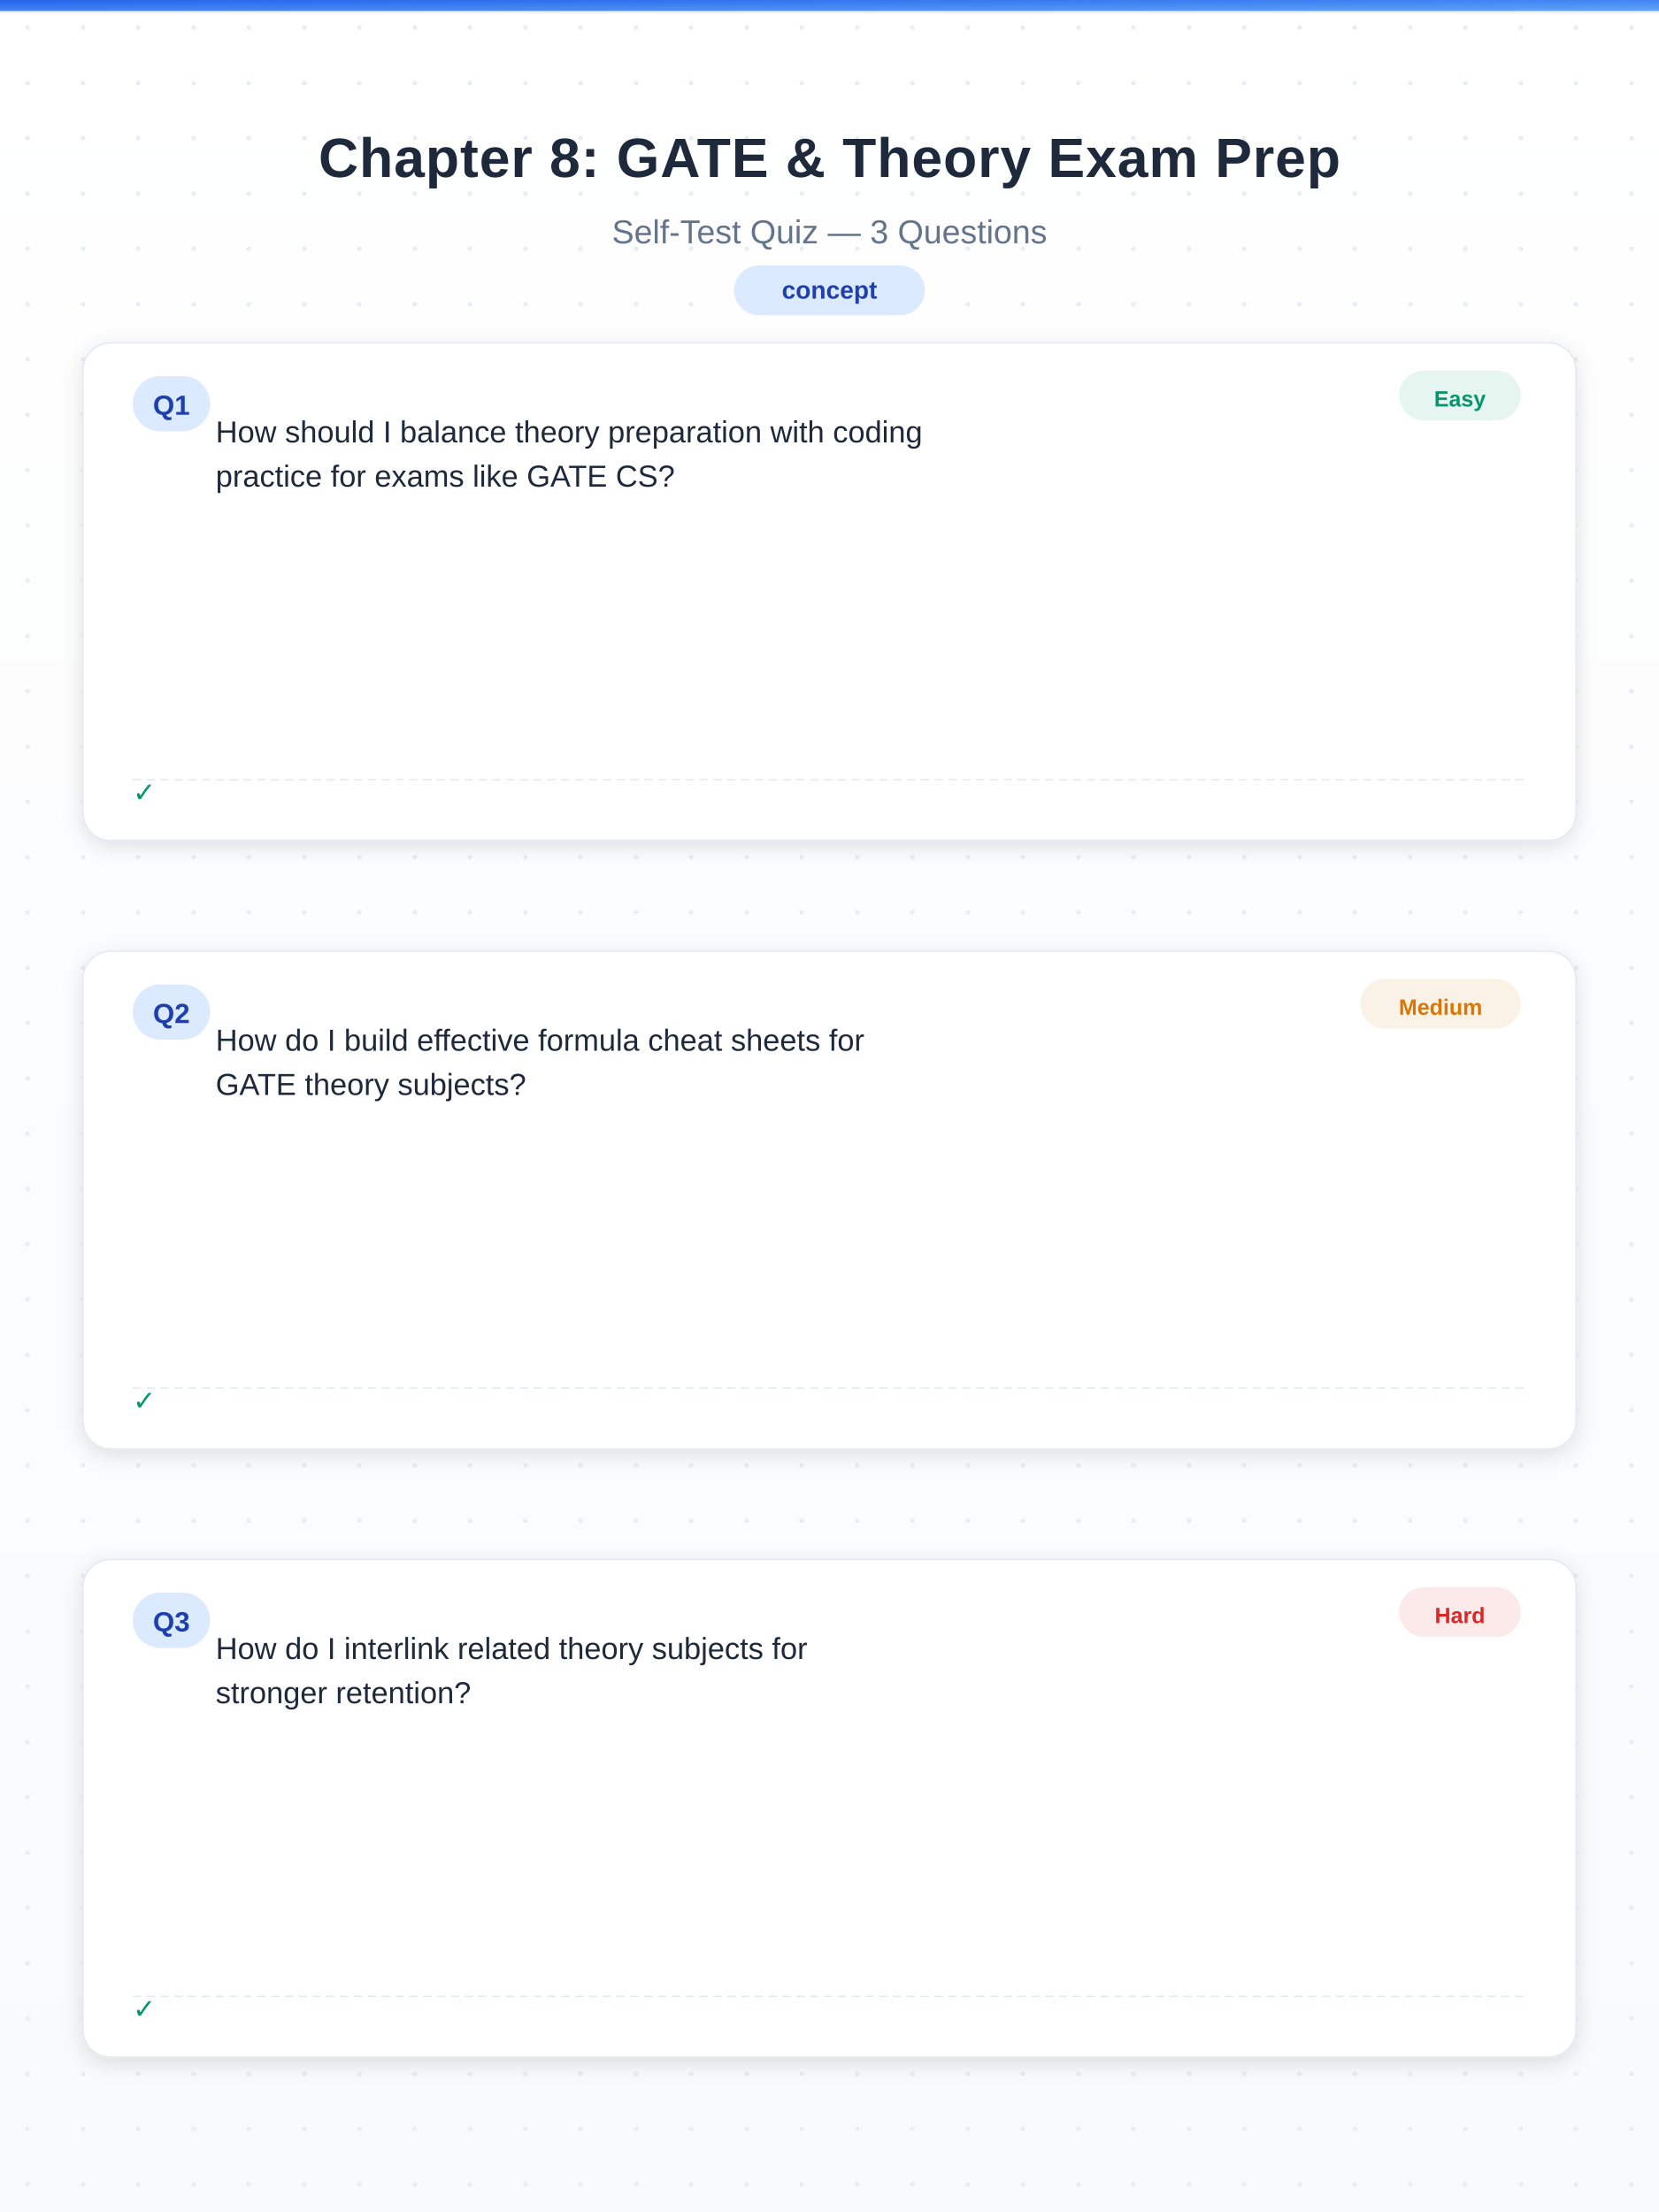
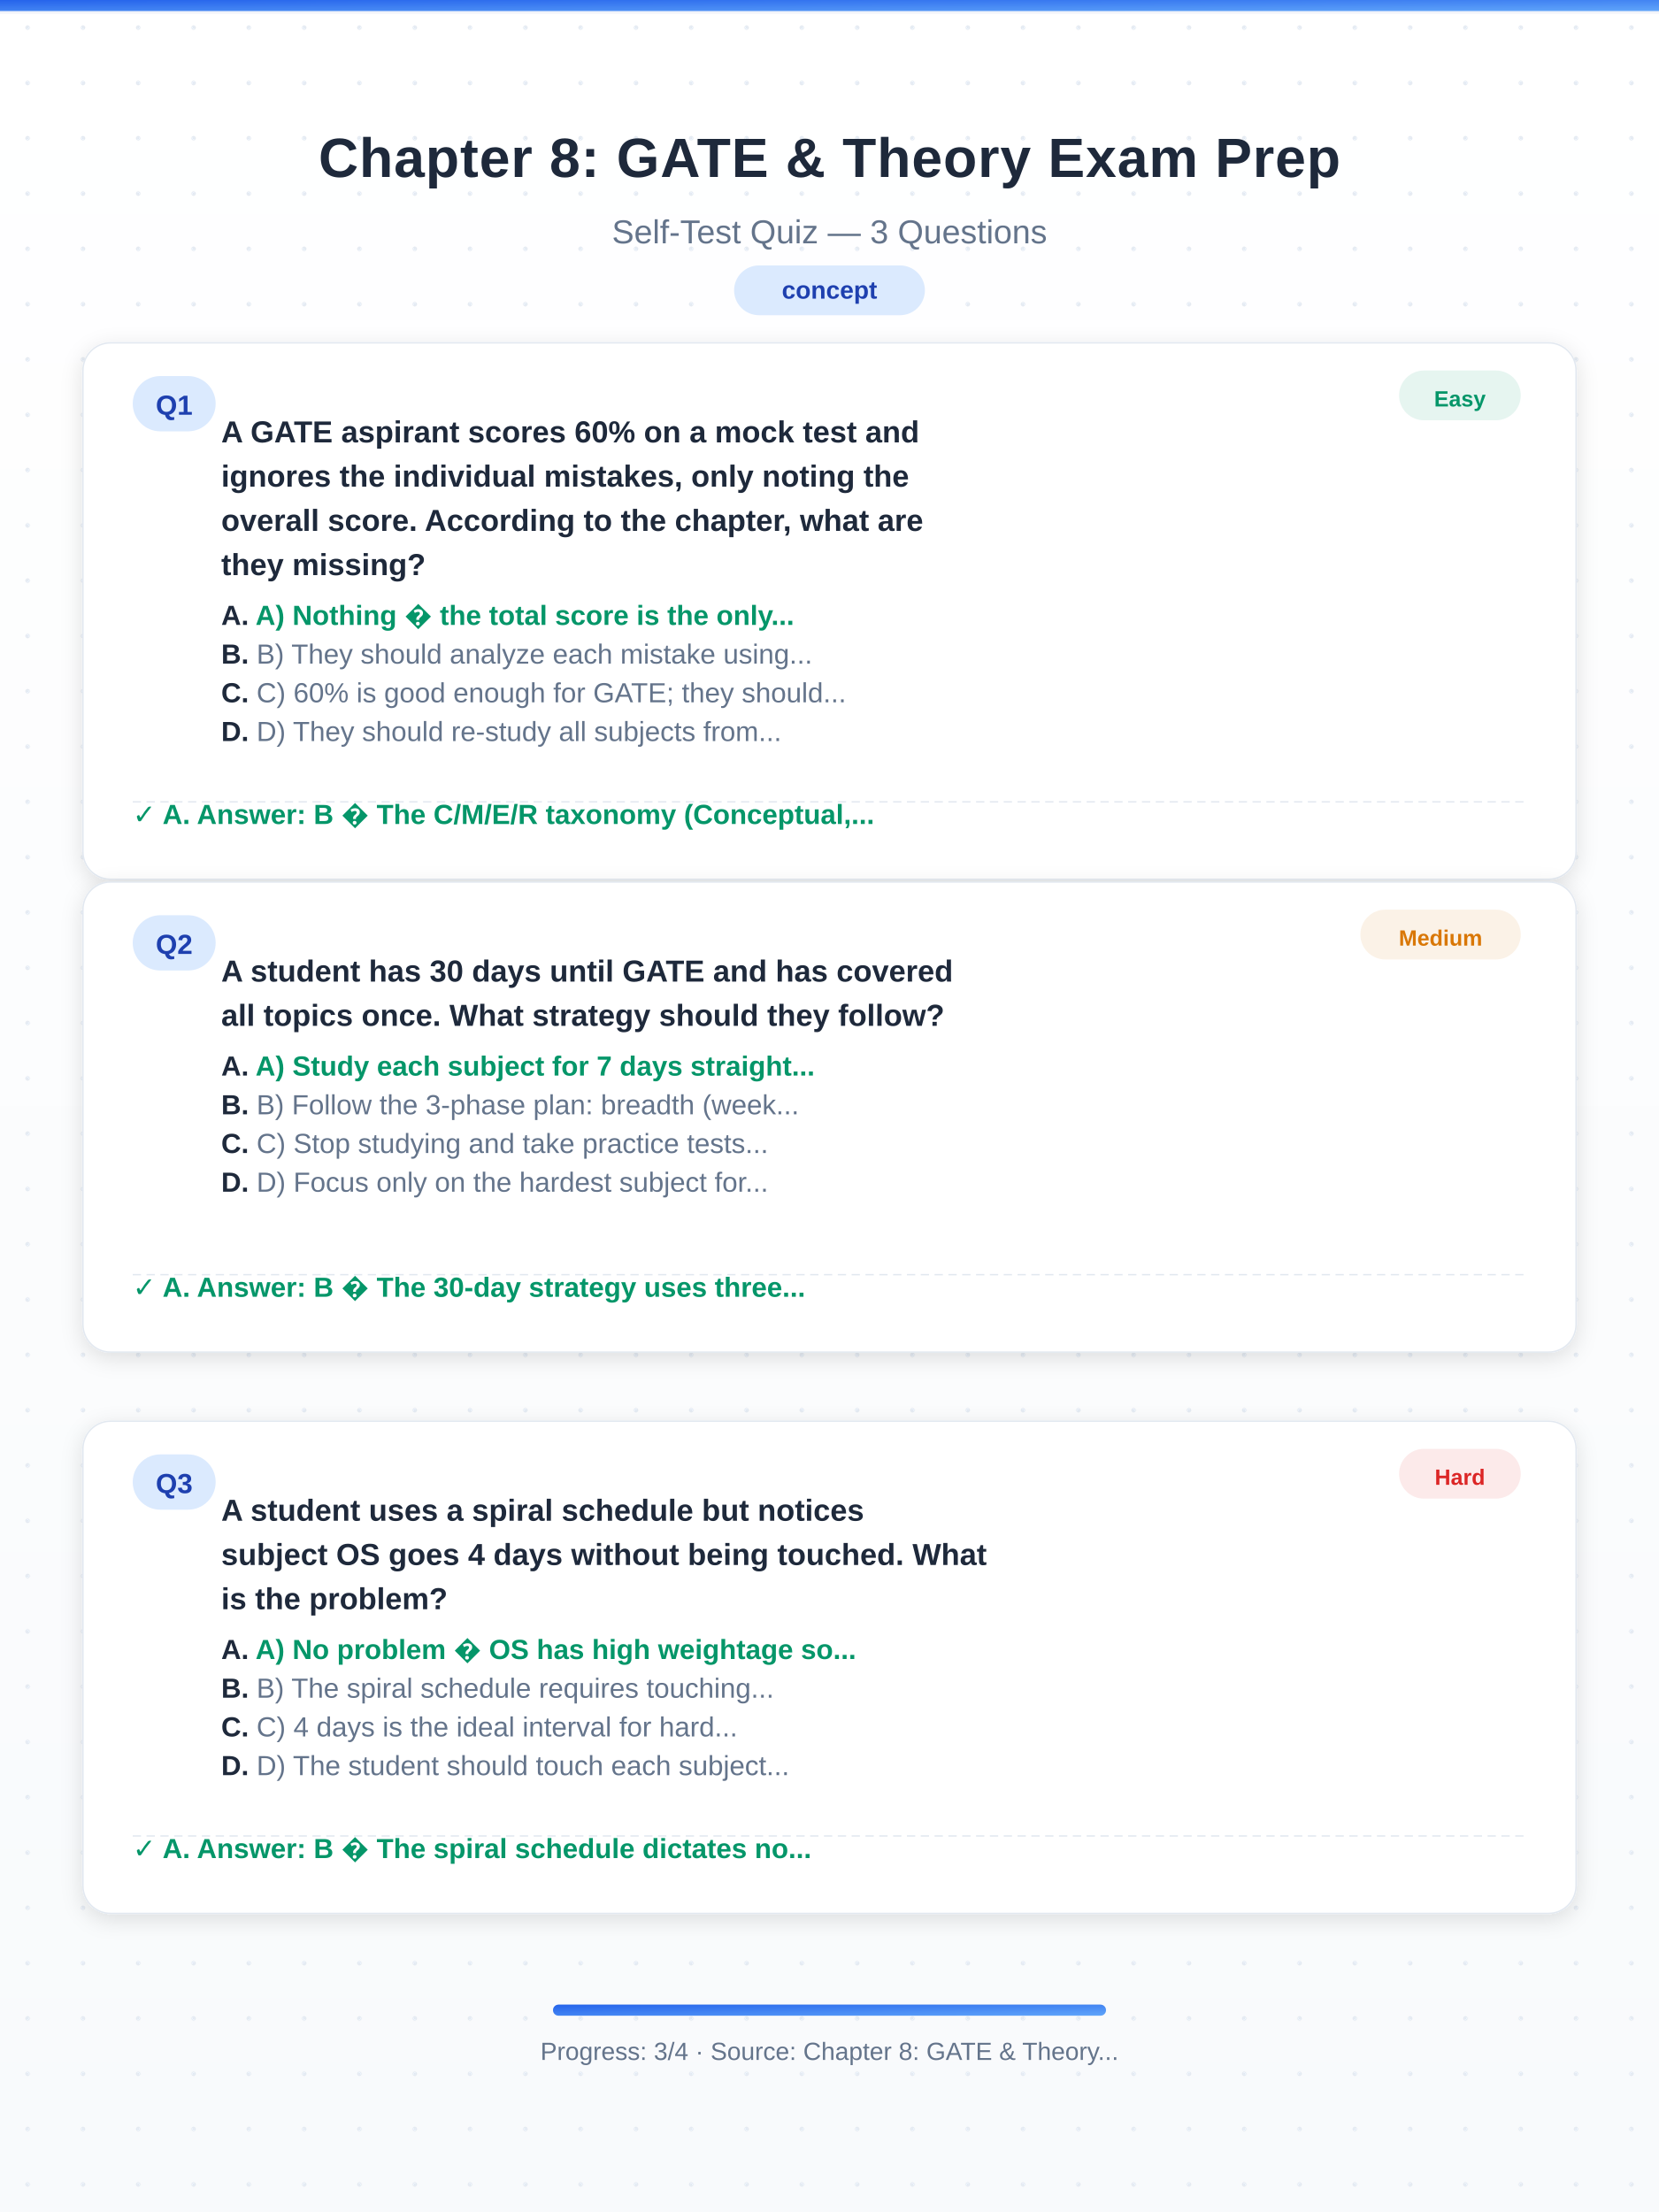
<svg xmlns="http://www.w3.org/2000/svg" width="600" height="800" viewBox="0 0 600 800">
  <defs>
    <linearGradient id="gBlue" x1="0" y1="0" x2="1" y2="1">
      <stop offset="0%" stop-color="#2563eb" />
      <stop offset="100%" stop-color="#60a5fa" />
    </linearGradient>
    <linearGradient id="gGreen" x1="0" y1="0" x2="1" y2="1">
      <stop offset="0%" stop-color="#059669" />
      <stop offset="100%" stop-color="#34d399" />
    </linearGradient>
    <linearGradient id="gOrange" x1="0" y1="0" x2="1" y2="1">
      <stop offset="0%" stop-color="#d97706" />
      <stop offset="100%" stop-color="#fbbf24" />
    </linearGradient>
    <linearGradient id="gPurple" x1="0" y1="0" x2="1" y2="1">
      <stop offset="0%" stop-color="#7c3aed" />
      <stop offset="100%" stop-color="#a78bfa" />
    </linearGradient>
    <linearGradient id="gBg" x1="0" y1="0" x2="0" y2="1">
      <stop offset="0%" stop-color="#ffffff" />
      <stop offset="100%" stop-color="#f8fafc" />
    </linearGradient>
    <filter id="shadowSm" x="-5%" y="-5%" width="115%" height="115%">
      <feDropShadow dx="0" dy="1" stdDeviation="2" flood-opacity="0.08" />
    </filter>
    <filter id="shadowMd" x="-8%" y="-8%" width="120%" height="120%">
      <feDropShadow dx="0" dy="2" stdDeviation="4" flood-opacity="0.12" />
    </filter>
    <filter id="shadowLg" x="-10%" y="-10%" width="125%" height="125%">
      <feDropShadow dx="0" dy="4" stdDeviation="8" flood-opacity="0.15" />
    </filter>
    <marker id="arrowBlue" viewBox="0 0 10 10" refX="8" refY="5" markerWidth="6" markerHeight="6" orient="auto">
      <path d="M0,0 L10,5 L0,10 Z" fill="#2563eb" />
    </marker>
    <marker id="arrowGray" viewBox="0 0 10 10" refX="8" refY="5" markerWidth="6" markerHeight="6" orient="auto">
      <path d="M0,0 L10,5 L0,10 Z" fill="#94a3b8" />
    </marker>
    <pattern id="dotGrid" width="20" height="20" patternUnits="userSpaceOnUse">
      <circle cx="10" cy="10" r="0.8" fill="#e2e8f0" />
    </pattern>
    <pattern id="lineGrid" width="30" height="30" patternUnits="userSpaceOnUse">
      <path d="M 30 0 L 0 0 0 30" fill="none" stroke="#f1f5f9" stroke-width="0.5" />
    </pattern>
  </defs>
  <rect width="600" height="800" fill="#ffffff" />
  <rect width="600" height="800" fill="url(#gBg)" />
  <rect width="600" height="800" fill="url(#dotGrid)" />
  <rect x="0" y="0" width="600" height="4" fill="url(#gBlue)" />
  <rect x="0" y="4" width="600" height="1" fill="#1e40af" opacity="0.06" />
  <text x="300" y="64" font-size="20" font-weight="bold" fill="#1e293b" text-anchor="middle" font-family="Arial, sans-serif" letter-spacing="0.3">Chapter 8: GATE &amp; Theory Exam Prep</text>
  <text x="300" y="88" font-size="12" fill="#64748b" text-anchor="middle" font-family="Arial, sans-serif">Self-Test Quiz — 3 Questions</text>
  <rect x="265.5" y="96" width="69" height="18" rx="9" fill="#dbeafe" />
  <text x="300" y="108" font-size="9" font-weight="bold" fill="#1e40af" text-anchor="middle" font-family="Arial, sans-serif">concept</text>
  <g filter="url(#shadowMd)">
-     <rect x="30" y="124" width="540" height="180" rx="10" fill="#ffffff" />
-     <rect x="30" y="124" width="540" height="180" rx="10" fill="none" stroke="#e2e8f0" stroke-width="0.5" />
+     <rect x="30" y="124" width="540" height="194" rx="10" fill="#ffffff" />
+     <rect x="30" y="124" width="540" height="194" rx="10" fill="none" stroke="#e2e8f0" stroke-width="0.5" />
  </g>
-   <rect x="48" y="136" width="28" height="20" rx="10" fill="#dbeafe" />
-   <text x="62" y="150" font-size="10" font-weight="bold" fill="#1e40af" text-anchor="middle" font-family="Arial, sans-serif">Q1</text>
+   <rect x="48" y="136" width="30" height="20" rx="10" fill="#dbeafe" />
+   <text x="63" y="150" font-size="10" font-weight="bold" fill="#1e40af" text-anchor="middle" font-family="Arial, sans-serif">Q1</text>
  <rect x="506" y="134" width="44" height="18" rx="9" fill="#059669" opacity="0.10" />
  <text x="528" y="147" font-size="8" font-weight="bold" fill="#059669" text-anchor="middle" font-family="Arial, sans-serif">Easy</text>
-   <text x="78" y="160" font-size="11" fill="#1e293b" font-family="Arial, sans-serif">How should I balance theory preparation with coding</text>
-   <text x="78" y="176" font-size="11" fill="#1e293b" font-family="Arial, sans-serif">practice for exams like GATE CS?</text>
-   <line x1="48" y1="282" x2="552" y2="282" stroke="#e2e8f0" stroke-width="0.5" stroke-dasharray="3,2" />
-   <text x="48" y="290" font-size="10" font-weight="bold" fill="#059669" font-family="Arial, sans-serif">✓ </text>
+   <text x="80" y="160" font-size="11" fill="#1e293b" font-family="Arial, sans-serif" font-weight="600">A GATE aspirant scores 60% on a mock test and</text>
+   <text x="80" y="176" font-size="11" fill="#1e293b" font-family="Arial, sans-serif" font-weight="600">ignores the individual mistakes, only noting the</text>
+   <text x="80" y="192" font-size="11" fill="#1e293b" font-family="Arial, sans-serif" font-weight="600">overall score. According to the chapter, what are</text>
+   <text x="80" y="208" font-size="11" fill="#1e293b" font-family="Arial, sans-serif" font-weight="600">they missing?</text>
+   <text x="80" y="226" font-size="10" fill="#059669" font-weight="bold" font-family="Arial, sans-serif">
+     <tspan font-weight="bold" fill="#1e293b">A.</tspan> A) Nothing � the total score is the only...
+         </text>
+   <text x="80" y="240" font-size="10" fill="#64748b" font-weight="normal" font-family="Arial, sans-serif">
+     <tspan font-weight="bold" fill="#1e293b">B.</tspan> B) They should analyze each mistake using...
+         </text>
+   <text x="80" y="254" font-size="10" fill="#64748b" font-weight="normal" font-family="Arial, sans-serif">
+     <tspan font-weight="bold" fill="#1e293b">C.</tspan> C) 60% is good enough for GATE; they should...
+         </text>
+   <text x="80" y="268" font-size="10" fill="#64748b" font-weight="normal" font-family="Arial, sans-serif">
+     <tspan font-weight="bold" fill="#1e293b">D.</tspan> D) They should re-study all subjects from...
+         </text>
+   <line x1="48" y1="290" x2="552" y2="290" stroke="#e2e8f0" stroke-width="0.5" stroke-dasharray="3,2" />
+   <text x="48" y="298" font-size="10" font-weight="bold" fill="#059669" font-family="Arial, sans-serif">✓ A.  Answer: B � The C/M/E/R taxonomy (Conceptual,...</text>
  <g filter="url(#shadowMd)">
-     <rect x="30" y="344" width="540" height="180" rx="10" fill="#ffffff" />
-     <rect x="30" y="344" width="540" height="180" rx="10" fill="none" stroke="#e2e8f0" stroke-width="0.5" />
+     <rect x="30" y="319" width="540" height="170" rx="10" fill="#ffffff" />
+     <rect x="30" y="319" width="540" height="170" rx="10" fill="none" stroke="#e2e8f0" stroke-width="0.5" />
  </g>
-   <rect x="48" y="356" width="28" height="20" rx="10" fill="#dbeafe" />
-   <text x="62" y="370" font-size="10" font-weight="bold" fill="#1e40af" text-anchor="middle" font-family="Arial, sans-serif">Q2</text>
-   <rect x="492" y="354" width="58" height="18" rx="9" fill="#d97706" opacity="0.10" />
-   <text x="521" y="367" font-size="8" font-weight="bold" fill="#d97706" text-anchor="middle" font-family="Arial, sans-serif">Medium</text>
-   <text x="78" y="380" font-size="11" fill="#1e293b" font-family="Arial, sans-serif">How do I build effective formula cheat sheets for</text>
-   <text x="78" y="396" font-size="11" fill="#1e293b" font-family="Arial, sans-serif">GATE theory subjects?</text>
-   <line x1="48" y1="502" x2="552" y2="502" stroke="#e2e8f0" stroke-width="0.5" stroke-dasharray="3,2" />
-   <text x="48" y="510" font-size="10" font-weight="bold" fill="#059669" font-family="Arial, sans-serif">✓ </text>
+   <rect x="48" y="331" width="30" height="20" rx="10" fill="#dbeafe" />
+   <text x="63" y="345" font-size="10" font-weight="bold" fill="#1e40af" text-anchor="middle" font-family="Arial, sans-serif">Q2</text>
+   <rect x="492" y="329" width="58" height="18" rx="9" fill="#d97706" opacity="0.10" />
+   <text x="521" y="342" font-size="8" font-weight="bold" fill="#d97706" text-anchor="middle" font-family="Arial, sans-serif">Medium</text>
+   <text x="80" y="355" font-size="11" fill="#1e293b" font-family="Arial, sans-serif" font-weight="600">A student has 30 days until GATE and has covered</text>
+   <text x="80" y="371" font-size="11" fill="#1e293b" font-family="Arial, sans-serif" font-weight="600">all topics once. What strategy should they follow?</text>
+   <text x="80" y="389" font-size="10" fill="#059669" font-weight="bold" font-family="Arial, sans-serif">
+     <tspan font-weight="bold" fill="#1e293b">A.</tspan> A) Study each subject for 7 days straight...
+         </text>
+   <text x="80" y="403" font-size="10" fill="#64748b" font-weight="normal" font-family="Arial, sans-serif">
+     <tspan font-weight="bold" fill="#1e293b">B.</tspan> B) Follow the 3-phase plan: breadth (week...
+         </text>
+   <text x="80" y="417" font-size="10" fill="#64748b" font-weight="normal" font-family="Arial, sans-serif">
+     <tspan font-weight="bold" fill="#1e293b">C.</tspan> C) Stop studying and take practice tests...
+         </text>
+   <text x="80" y="431" font-size="10" fill="#64748b" font-weight="normal" font-family="Arial, sans-serif">
+     <tspan font-weight="bold" fill="#1e293b">D.</tspan> D) Focus only on the hardest subject for...
+         </text>
+   <line x1="48" y1="461" x2="552" y2="461" stroke="#e2e8f0" stroke-width="0.5" stroke-dasharray="3,2" />
+   <text x="48" y="469" font-size="10" font-weight="bold" fill="#059669" font-family="Arial, sans-serif">✓ A.  Answer: B � The 30-day strategy uses three...</text>
  <g filter="url(#shadowMd)">
-     <rect x="30" y="564" width="540" height="180" rx="10" fill="#ffffff" />
-     <rect x="30" y="564" width="540" height="180" rx="10" fill="none" stroke="#e2e8f0" stroke-width="0.5" />
+     <rect x="30" y="514" width="540" height="178" rx="10" fill="#ffffff" />
+     <rect x="30" y="514" width="540" height="178" rx="10" fill="none" stroke="#e2e8f0" stroke-width="0.5" />
  </g>
-   <rect x="48" y="576" width="28" height="20" rx="10" fill="#dbeafe" />
-   <text x="62" y="590" font-size="10" font-weight="bold" fill="#1e40af" text-anchor="middle" font-family="Arial, sans-serif">Q3</text>
-   <rect x="506" y="574" width="44" height="18" rx="9" fill="#dc2626" opacity="0.10" />
-   <text x="528" y="587" font-size="8" font-weight="bold" fill="#dc2626" text-anchor="middle" font-family="Arial, sans-serif">Hard</text>
-   <text x="78" y="600" font-size="11" fill="#1e293b" font-family="Arial, sans-serif">How do I interlink related theory subjects for</text>
-   <text x="78" y="616" font-size="11" fill="#1e293b" font-family="Arial, sans-serif">stronger retention?</text>
-   <line x1="48" y1="722" x2="552" y2="722" stroke="#e2e8f0" stroke-width="0.5" stroke-dasharray="3,2" />
-   <text x="48" y="730" font-size="10" font-weight="bold" fill="#059669" font-family="Arial, sans-serif">✓ </text>
+   <rect x="48" y="526" width="30" height="20" rx="10" fill="#dbeafe" />
+   <text x="63" y="540" font-size="10" font-weight="bold" fill="#1e40af" text-anchor="middle" font-family="Arial, sans-serif">Q3</text>
+   <rect x="506" y="524" width="44" height="18" rx="9" fill="#dc2626" opacity="0.10" />
+   <text x="528" y="537" font-size="8" font-weight="bold" fill="#dc2626" text-anchor="middle" font-family="Arial, sans-serif">Hard</text>
+   <text x="80" y="550" font-size="11" fill="#1e293b" font-family="Arial, sans-serif" font-weight="600">A student uses a spiral schedule but notices</text>
+   <text x="80" y="566" font-size="11" fill="#1e293b" font-family="Arial, sans-serif" font-weight="600">subject OS goes 4 days without being touched. What</text>
+   <text x="80" y="582" font-size="11" fill="#1e293b" font-family="Arial, sans-serif" font-weight="600">is the problem?</text>
+   <text x="80" y="600" font-size="10" fill="#059669" font-weight="bold" font-family="Arial, sans-serif">
+     <tspan font-weight="bold" fill="#1e293b">A.</tspan> A) No problem � OS has high weightage so...
+         </text>
+   <text x="80" y="614" font-size="10" fill="#64748b" font-weight="normal" font-family="Arial, sans-serif">
+     <tspan font-weight="bold" fill="#1e293b">B.</tspan> B) The spiral schedule requires touching...
+         </text>
+   <text x="80" y="628" font-size="10" fill="#64748b" font-weight="normal" font-family="Arial, sans-serif">
+     <tspan font-weight="bold" fill="#1e293b">C.</tspan> C) 4 days is the ideal interval for hard...
+         </text>
+   <text x="80" y="642" font-size="10" fill="#64748b" font-weight="normal" font-family="Arial, sans-serif">
+     <tspan font-weight="bold" fill="#1e293b">D.</tspan> D) The student should touch each subject...
+         </text>
+   <line x1="48" y1="664" x2="552" y2="664" stroke="#e2e8f0" stroke-width="0.5" stroke-dasharray="3,2" />
+   <text x="48" y="672" font-size="10" font-weight="bold" fill="#059669" font-family="Arial, sans-serif">✓ A.  Answer: B � The spiral schedule dictates no...</text>
+   <rect x="200" y="725" width="200" height="4" rx="2" fill="#e2e8f0" />
+   <rect x="200" y="725" width="200" height="4" rx="2" fill="url(#gBlue)" />
+   <text x="300" y="745" font-size="9" fill="#64748b" text-anchor="middle" font-family="Arial, sans-serif">Progress: 3/4 · Source: Chapter 8: GATE &amp; Theory...</text>
</svg>
